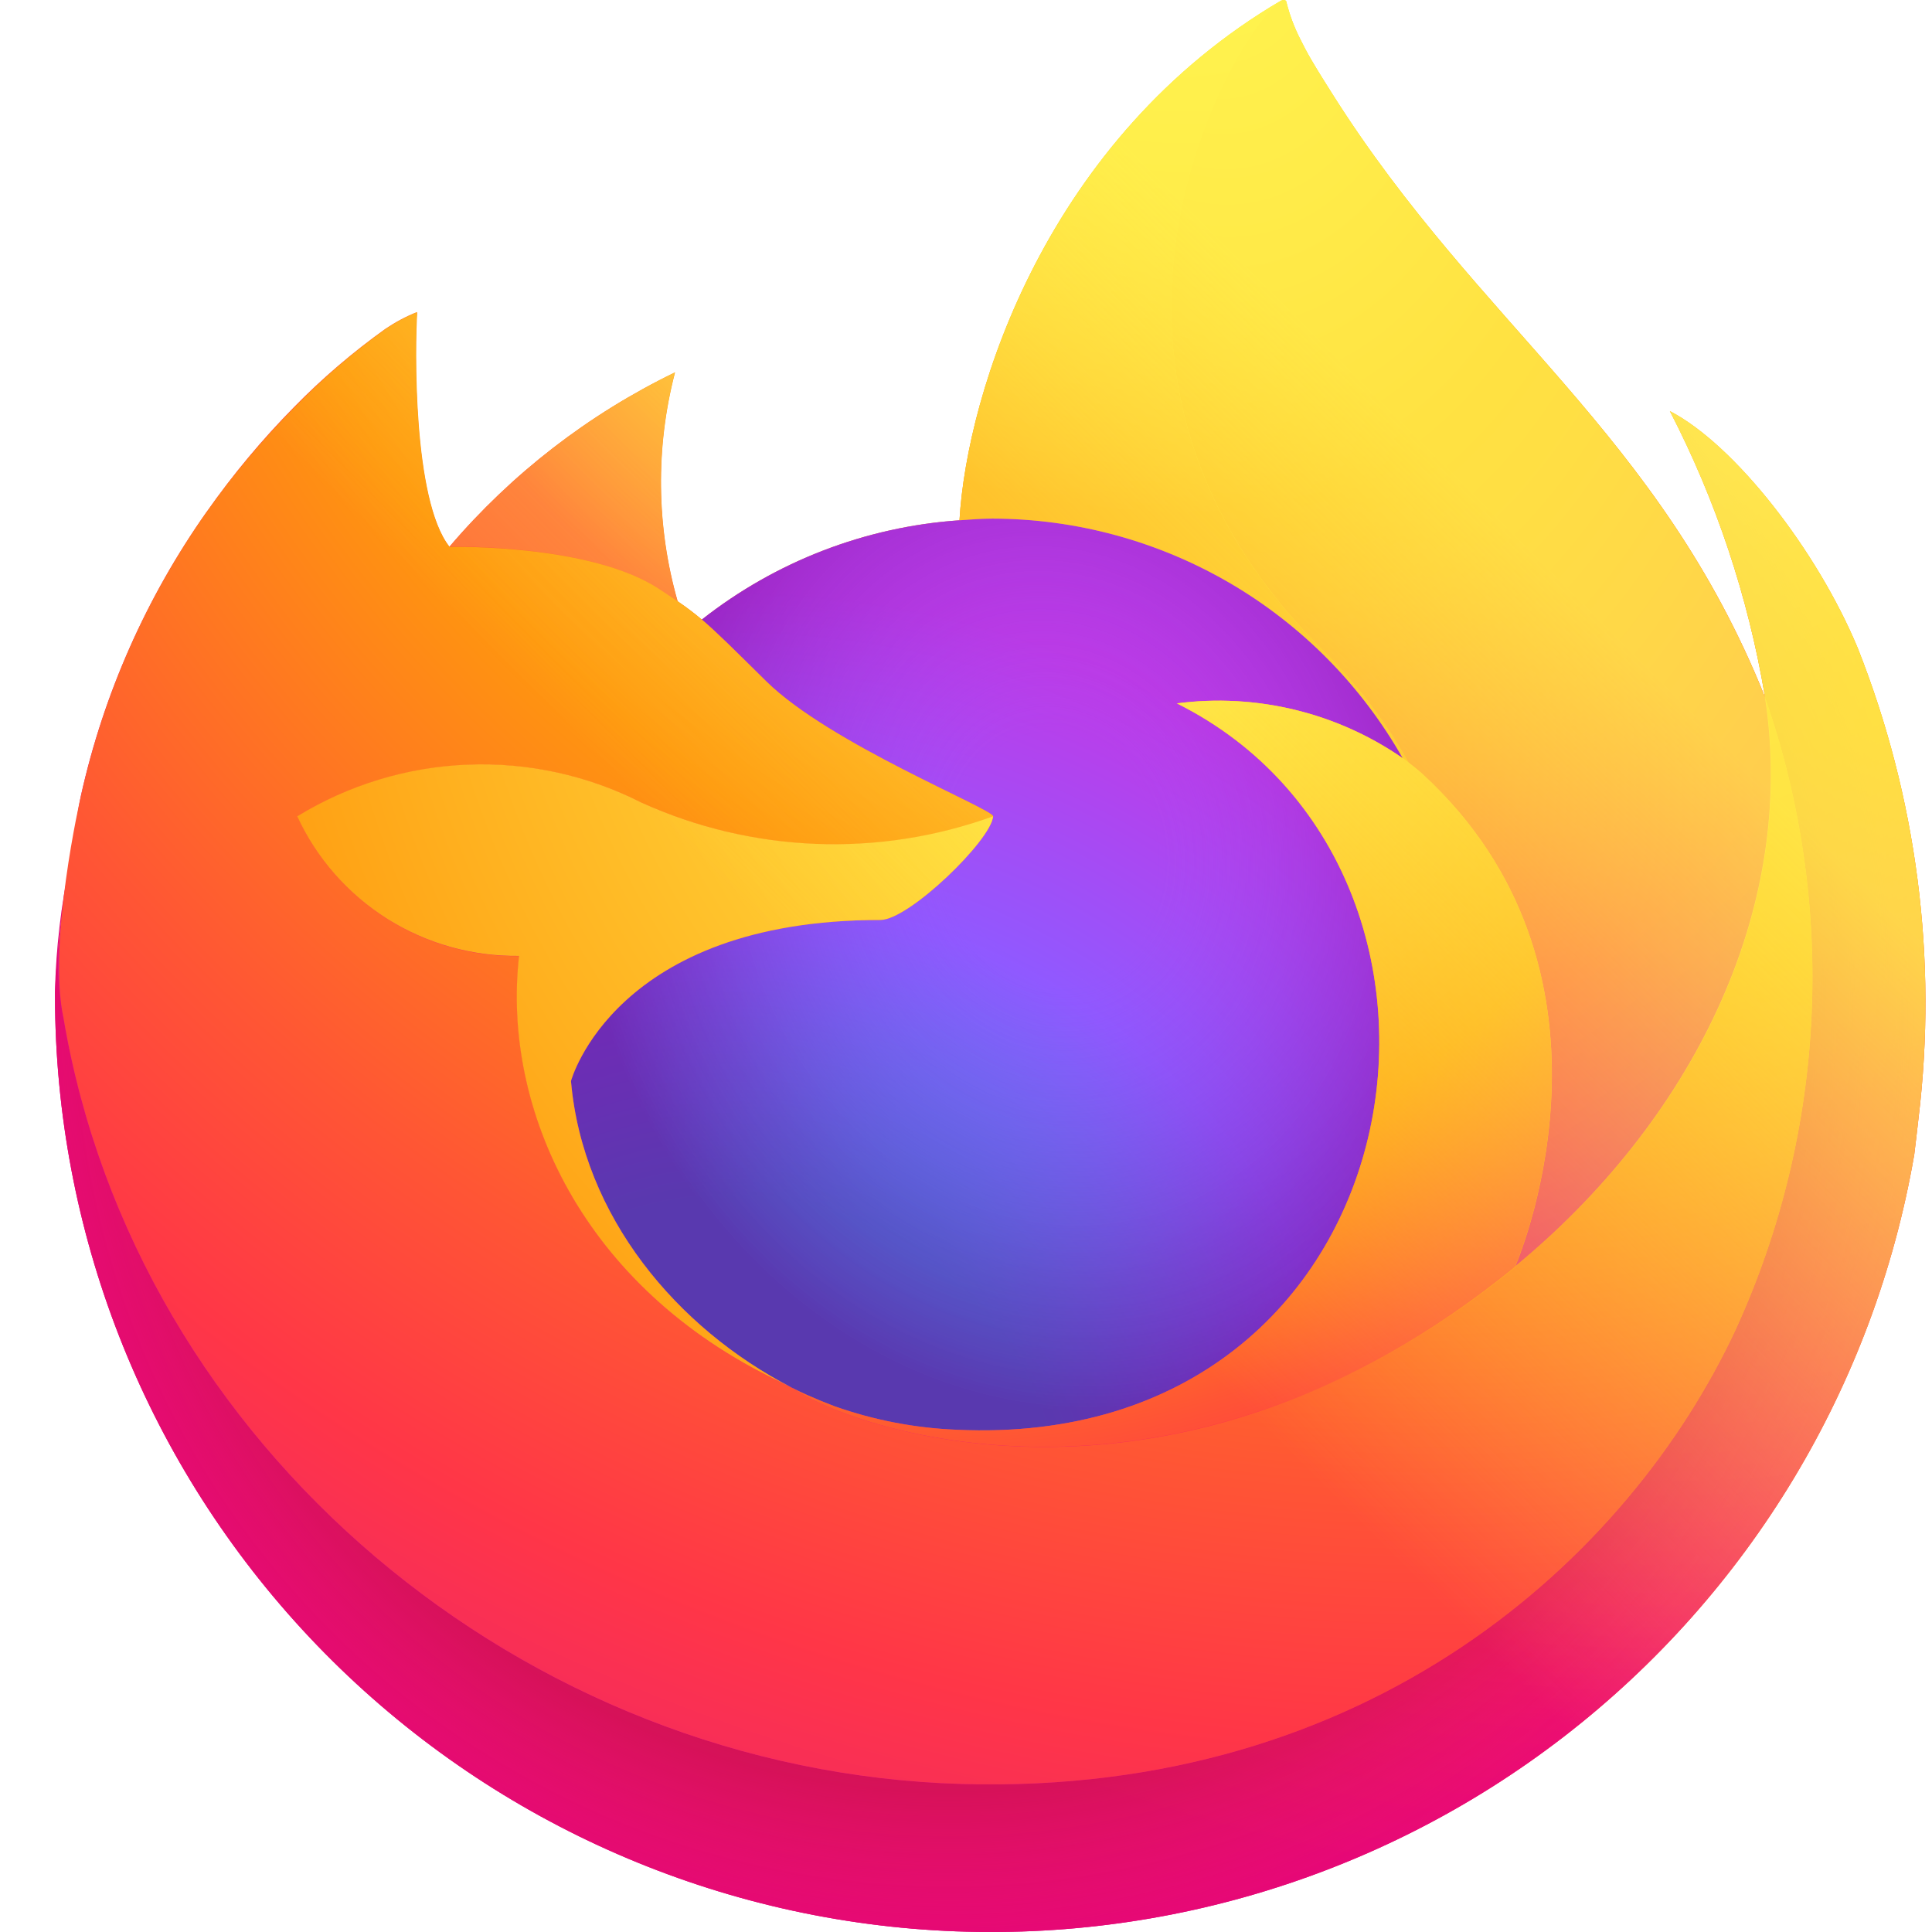
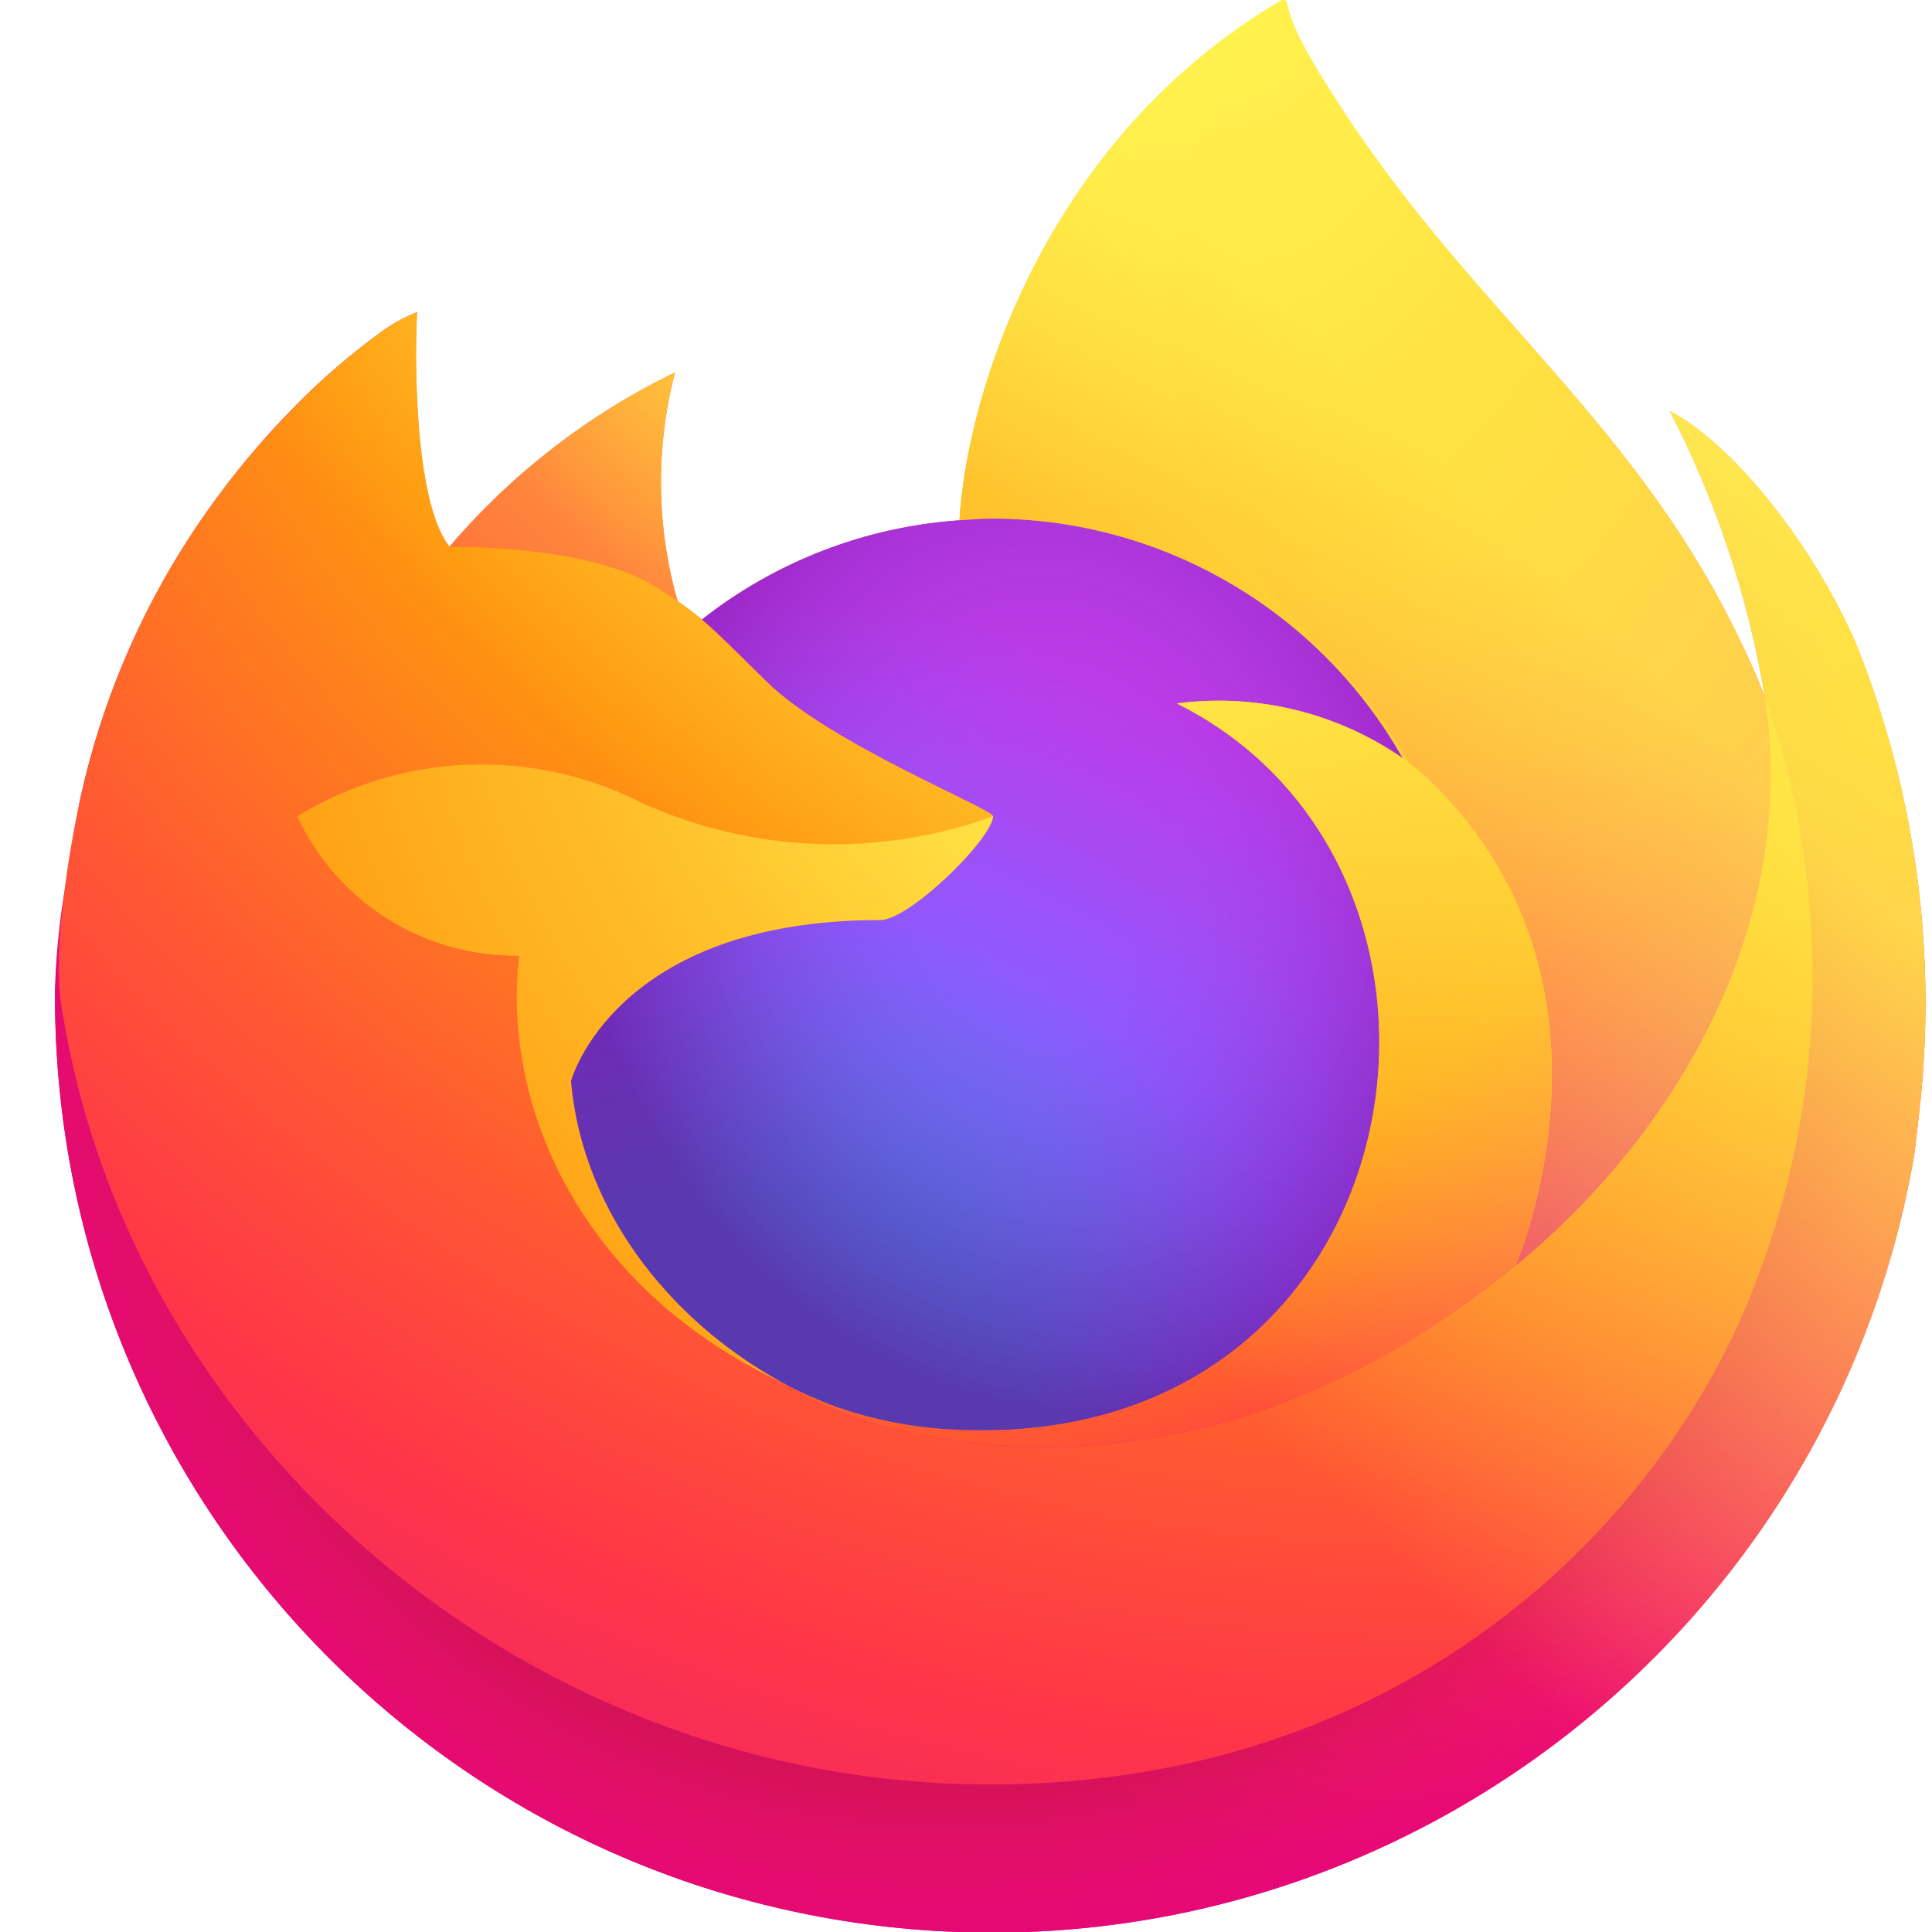
- <svg xmlns="http://www.w3.org/2000/svg" width="30" height="30" viewBox="0 0 30 30" fill="none">
-   <path d="M28.847 10.064C28.215 8.544 26.934 6.903 25.93 6.384C26.646 7.77 27.143 9.259 27.403 10.797L27.405 10.822C25.761 6.723 22.974 5.071 20.697 1.472C20.582 1.29 20.466 1.108 20.354 0.915C20.29 0.805 20.239 0.706 20.194 0.615C20.1 0.432 20.027 0.239 19.977 0.039C19.977 0.03 19.974 0.021 19.968 0.014C19.962 0.007 19.953 0.003 19.944 0.002C19.935 -0.001 19.926 -0.001 19.917 0.002C19.915 0.002 19.912 0.005 19.91 0.006C19.907 0.007 19.903 0.01 19.899 0.012L19.905 0.002C16.253 2.14 15.014 6.099 14.899 8.079C13.441 8.179 12.047 8.717 10.898 9.621C10.778 9.52 10.653 9.425 10.523 9.337C10.192 8.177 10.178 6.95 10.482 5.783C9.141 6.433 7.949 7.354 6.982 8.488H6.976C6.399 7.757 6.44 5.349 6.473 4.846C6.302 4.914 6.14 5.001 5.987 5.104C5.479 5.467 5.003 5.874 4.566 6.321C4.068 6.826 3.614 7.371 3.207 7.952V7.954V7.951C2.272 9.277 1.609 10.774 1.256 12.357L1.237 12.453C1.209 12.581 1.111 13.222 1.094 13.361C1.094 13.372 1.092 13.382 1.09 13.393C0.963 14.054 0.884 14.724 0.854 15.397L0.854 15.472C0.858 19.113 2.226 22.62 4.69 25.3C7.154 27.98 10.534 29.639 14.161 29.948C17.789 30.256 21.4 29.193 24.282 26.968C27.163 24.744 29.105 21.518 29.724 17.931C29.748 17.743 29.768 17.558 29.79 17.368C30.09 14.893 29.765 12.382 28.847 10.064ZM12.089 21.446C12.157 21.478 12.22 21.514 12.29 21.545L12.3 21.551C12.23 21.517 12.159 21.482 12.089 21.446ZM27.406 10.825V10.811L27.409 10.826L27.406 10.825Z" fill="url(#paint0_linear_404_191)" />
-   <path d="M28.847 10.064C28.215 8.544 26.934 6.903 25.93 6.384C26.646 7.77 27.143 9.259 27.403 10.797V10.811L27.405 10.827C28.526 14.034 28.364 17.55 26.953 20.64C25.286 24.215 21.253 27.88 14.939 27.702C8.117 27.509 2.109 22.447 0.985 15.816C0.781 14.771 0.985 14.241 1.088 13.391C0.948 14.051 0.87 14.723 0.854 15.397L0.854 15.472C0.858 19.113 2.226 22.62 4.69 25.3C7.154 27.98 10.534 29.639 14.161 29.948C17.789 30.256 21.4 29.194 24.282 26.968C27.163 24.744 29.105 21.518 29.724 17.931C29.748 17.743 29.768 17.558 29.79 17.368C30.09 14.893 29.765 12.382 28.847 10.064Z" fill="url(#paint1_radial_404_191)" />
-   <path d="M28.847 10.064C28.215 8.544 26.934 6.903 25.93 6.384C26.646 7.77 27.143 9.259 27.403 10.797V10.811L27.405 10.827C28.526 14.034 28.364 17.55 26.953 20.64C25.286 24.215 21.253 27.88 14.939 27.702C8.117 27.509 2.109 22.447 0.985 15.816C0.781 14.771 0.985 14.241 1.088 13.391C0.948 14.051 0.87 14.723 0.854 15.397L0.854 15.472C0.858 19.113 2.226 22.62 4.69 25.3C7.154 27.98 10.534 29.639 14.161 29.948C17.789 30.256 21.4 29.194 24.282 26.968C27.163 24.744 29.105 21.518 29.724 17.931C29.748 17.743 29.768 17.558 29.79 17.368C30.09 14.893 29.765 12.382 28.847 10.064Z" fill="url(#paint2_radial_404_191)" />
-   <path d="M21.781 11.774C21.813 11.796 21.842 11.818 21.872 11.84C21.506 11.192 21.052 10.599 20.521 10.079C16.002 5.559 19.337 0.278 19.899 0.01L19.905 0.002C16.253 2.14 15.014 6.099 14.899 8.079C15.069 8.067 15.237 8.053 15.41 8.053C16.706 8.056 17.978 8.401 19.097 9.054C20.216 9.708 21.142 10.646 21.781 11.774Z" fill="url(#paint3_radial_404_191)" />
-   <path d="M15.42 12.676C15.396 13.038 14.118 14.285 13.671 14.285C9.537 14.285 8.866 16.786 8.866 16.786C9.049 18.892 10.516 20.627 12.29 21.545C12.371 21.587 12.454 21.625 12.536 21.662C12.678 21.725 12.82 21.783 12.963 21.837C13.572 22.052 14.209 22.175 14.855 22.201C22.102 22.541 23.505 13.536 18.276 10.922C19.509 10.762 20.759 11.065 21.782 11.773C21.143 10.646 20.217 9.708 19.098 9.054C17.979 8.401 16.706 8.055 15.411 8.053C15.238 8.053 15.069 8.067 14.9 8.079C13.441 8.179 12.047 8.717 10.898 9.621C11.12 9.809 11.37 10.059 11.897 10.579C12.884 11.551 15.414 12.558 15.42 12.676Z" fill="url(#paint4_radial_404_191)" />
-   <path d="M15.42 12.676C15.396 13.038 14.118 14.285 13.671 14.285C9.537 14.285 8.866 16.786 8.866 16.786C9.049 18.892 10.516 20.627 12.29 21.545C12.371 21.587 12.454 21.625 12.536 21.662C12.678 21.725 12.82 21.783 12.963 21.837C13.572 22.052 14.209 22.175 14.855 22.201C22.102 22.541 23.505 13.536 18.276 10.922C19.509 10.762 20.759 11.065 21.782 11.773C21.143 10.646 20.217 9.708 19.098 9.054C17.979 8.401 16.706 8.055 15.411 8.053C15.238 8.053 15.069 8.067 14.9 8.079C13.441 8.179 12.047 8.717 10.898 9.621C11.12 9.809 11.37 10.059 11.897 10.579C12.884 11.551 15.414 12.558 15.42 12.676Z" fill="url(#paint5_radial_404_191)" />
-   <path d="M10.22 9.138C10.338 9.213 10.435 9.278 10.52 9.337C10.189 8.177 10.175 6.95 10.479 5.783C9.138 6.433 7.946 7.354 6.979 8.488C7.05 8.486 9.16 8.448 10.22 9.138Z" fill="url(#paint6_radial_404_191)" />
-   <path d="M0.988 15.816C2.11 22.447 8.119 27.509 14.941 27.702C21.255 27.881 25.288 24.215 26.955 20.64C28.366 17.55 28.528 14.034 27.407 10.827V10.813C27.407 10.802 27.405 10.795 27.407 10.799L27.41 10.823C27.926 14.191 26.213 17.454 23.535 19.66L23.527 19.679C18.309 23.928 13.316 22.242 12.305 21.555C12.235 21.521 12.164 21.486 12.094 21.449C9.051 19.995 7.795 17.223 8.064 14.846C7.342 14.857 6.632 14.658 6.021 14.274C5.41 13.889 4.923 13.335 4.62 12.68C5.418 12.191 6.329 11.914 7.265 11.877C8.2 11.839 9.13 12.042 9.965 12.465C11.687 13.247 13.647 13.324 15.425 12.68C15.419 12.562 12.889 11.554 11.902 10.583C11.375 10.063 11.125 9.813 10.903 9.625C10.783 9.523 10.658 9.429 10.528 9.341C10.441 9.282 10.344 9.218 10.228 9.141C9.167 8.452 7.058 8.49 6.988 8.492H6.981C6.405 7.761 6.446 5.353 6.479 4.85C6.308 4.918 6.145 5.005 5.993 5.107C5.485 5.47 5.009 5.878 4.572 6.325C4.073 6.828 3.616 7.372 3.207 7.952V7.954V7.951C2.273 9.277 1.609 10.774 1.257 12.357C1.249 12.386 0.733 14.645 0.988 15.816Z" fill="url(#paint7_radial_404_191)" />
-   <path d="M20.522 10.079C21.053 10.6 21.508 11.193 21.873 11.842C21.953 11.902 22.027 11.962 22.091 12.02C25.387 15.059 23.66 19.355 23.531 19.66C26.209 17.454 27.921 14.191 27.406 10.823C25.762 6.723 22.974 5.071 20.697 1.472C20.582 1.29 20.467 1.108 20.354 0.915C20.29 0.805 20.239 0.706 20.194 0.615C20.1 0.432 20.027 0.239 19.977 0.039C19.977 0.03 19.974 0.021 19.968 0.014C19.962 0.007 19.953 0.003 19.944 0.002C19.935 -0.001 19.926 -0.001 19.917 0.002C19.915 0.002 19.912 0.005 19.91 0.006C19.908 0.007 19.903 0.01 19.899 0.012C19.337 0.278 16.002 5.559 20.522 10.079Z" fill="url(#paint8_radial_404_191)" />
-   <path d="M22.088 12.018C22.025 11.96 21.95 11.9 21.87 11.84C21.841 11.818 21.812 11.796 21.78 11.773C20.757 11.065 19.508 10.762 18.274 10.922C23.504 13.537 22.101 22.541 14.853 22.201C14.208 22.175 13.57 22.052 12.961 21.837C12.819 21.783 12.677 21.725 12.534 21.662C12.452 21.624 12.37 21.587 12.289 21.545L12.299 21.551C13.31 22.241 18.302 23.926 23.521 19.675L23.529 19.656C23.659 19.353 25.386 15.056 22.088 12.018Z" fill="url(#paint9_radial_404_191)" />
-   <path d="M8.866 16.786C8.866 16.786 9.537 14.285 13.671 14.285C14.118 14.285 15.397 13.038 15.42 12.676C13.642 13.32 11.683 13.243 9.961 12.462C9.126 12.038 8.196 11.835 7.26 11.873C6.324 11.91 5.414 12.187 4.615 12.676C4.918 13.332 5.405 13.885 6.016 14.27C6.628 14.654 7.337 14.853 8.06 14.843C7.79 17.22 9.047 19.992 12.089 21.445C12.157 21.478 12.221 21.513 12.29 21.544C10.515 20.627 9.049 18.892 8.866 16.786Z" fill="url(#paint10_radial_404_191)" />
-   <path d="M28.847 10.064C28.215 8.544 26.934 6.903 25.93 6.384C26.646 7.77 27.143 9.259 27.403 10.797L27.405 10.822C25.761 6.723 22.974 5.071 20.697 1.472C20.582 1.29 20.466 1.108 20.354 0.915C20.29 0.805 20.239 0.706 20.194 0.615C20.1 0.432 20.027 0.239 19.977 0.039C19.977 0.03 19.974 0.021 19.968 0.014C19.962 0.007 19.953 0.003 19.944 0.002C19.935 -0.001 19.926 -0.001 19.917 0.002C19.915 0.002 19.912 0.005 19.91 0.006C19.907 0.007 19.903 0.01 19.899 0.012L19.905 0.002C16.253 2.14 15.014 6.099 14.899 8.079C15.069 8.067 15.237 8.053 15.411 8.053C16.706 8.055 17.978 8.401 19.098 9.054C20.216 9.708 21.142 10.646 21.781 11.773C20.759 11.065 19.509 10.762 18.276 10.922C23.505 13.537 22.102 22.541 14.854 22.202C14.209 22.175 13.572 22.052 12.963 21.837C12.82 21.783 12.678 21.725 12.536 21.662C12.454 21.624 12.371 21.587 12.29 21.545L12.3 21.551C12.23 21.517 12.159 21.482 12.089 21.446C12.157 21.478 12.22 21.514 12.29 21.545C10.515 20.627 9.049 18.892 8.866 16.786C8.866 16.786 9.537 14.285 13.671 14.285C14.118 14.285 15.397 13.038 15.42 12.676C15.414 12.558 12.884 11.551 11.897 10.579C11.37 10.059 11.12 9.809 10.898 9.621C10.778 9.52 10.653 9.425 10.523 9.337C10.192 8.177 10.178 6.95 10.482 5.783C9.141 6.433 7.949 7.354 6.982 8.488H6.976C6.399 7.757 6.44 5.349 6.473 4.846C6.302 4.914 6.14 5.001 5.987 5.104C5.479 5.467 5.003 5.874 4.566 6.321C4.068 6.826 3.614 7.371 3.207 7.952V7.954V7.951C2.272 9.277 1.609 10.774 1.256 12.357L1.237 12.453C1.209 12.581 1.087 13.23 1.069 13.37C1.069 13.381 1.069 13.359 1.069 13.37C0.957 14.041 0.885 14.718 0.854 15.397L0.854 15.472C0.858 19.113 2.226 22.62 4.69 25.3C7.154 27.98 10.534 29.639 14.161 29.948C17.789 30.256 21.4 29.193 24.282 26.968C27.163 24.744 29.105 21.518 29.724 17.931C29.748 17.743 29.768 17.558 29.79 17.368C30.09 14.893 29.765 12.382 28.847 10.064ZM27.404 10.811L27.407 10.826L27.404 10.811Z" fill="url(#paint11_linear_404_191)" />
+ <svg xmlns="http://www.w3.org/2000/svg" width="30" height="30" fill="none">
+   <path d="M28.847 10.064c-.632-1.52-1.913-3.161-2.917-3.68a15.106 15.106 0 011.473 4.413l.002.025c-1.644-4.099-4.431-5.751-6.708-9.35-.115-.182-.23-.364-.343-.557a4.548 4.548 0 01-.16-.3 2.646 2.646 0 01-.217-.576.037.037 0 00-.033-.037.052.052 0 00-.027 0l-.007.004c-.003 0-.007.004-.01.006l.005-.01c-3.652 2.138-4.891 6.097-5.006 8.077a7.273 7.273 0 00-4 1.542 4.34 4.34 0 00-.376-.284 6.74 6.74 0 01-.04-3.554 10.769 10.769 0 00-3.5 2.705h-.007c-.577-.73-.536-3.14-.503-3.642a2.6 2.6 0 00-.486.258c-.508.363-.984.77-1.42 1.217-.499.505-.953 1.05-1.36 1.63v.003-.003a12.28 12.28 0 00-1.95 4.406l-.02.096c-.028.128-.126.769-.143.908 0 .01-.002.02-.004.032a13.858 13.858 0 00-.236 2.004v.075a14.54 14.54 0 0028.87 2.459c.024-.188.044-.373.066-.563.3-2.475-.025-4.986-.943-7.304zM12.089 21.446c.068.032.131.068.201.099l.01.006a7.703 7.703 0 01-.211-.105zm15.317-10.621v-.014l.003.015-.003-.001z" fill="url(#paint0_linear_404_191)" />
+   <path d="M28.847 10.064c-.632-1.52-1.913-3.161-2.917-3.68a15.106 15.106 0 011.473 4.413v.014l.002.016a13.168 13.168 0 01-.452 9.813c-1.667 3.575-5.7 7.24-12.014 7.062C8.117 27.51 2.109 22.447.985 15.816c-.204-1.045 0-1.575.103-2.425-.14.66-.218 1.332-.234 2.006v.075a14.54 14.54 0 0028.87 2.459c.024-.188.044-.373.066-.563.3-2.475-.025-4.986-.943-7.304z" fill="url(#paint1_radial_404_191)" />
+   <path d="M28.847 10.064c-.632-1.52-1.913-3.161-2.917-3.68a15.106 15.106 0 011.473 4.413v.014l.002.016a13.168 13.168 0 01-.452 9.813c-1.667 3.575-5.7 7.24-12.014 7.062C8.117 27.51 2.109 22.447.985 15.816c-.204-1.045 0-1.575.103-2.425-.14.66-.218 1.332-.234 2.006v.075a14.54 14.54 0 0028.87 2.459c.024-.188.044-.373.066-.563.3-2.475-.025-4.986-.943-7.304z" fill="url(#paint2_radial_404_191)" />
+   <path d="M21.781 11.774c.032.022.061.044.09.066a7.918 7.918 0 00-1.35-1.761C16.002 5.559 19.337.279 19.9.01l.006-.008C16.254 2.14 15.014 6.099 14.9 8.079c.17-.012.338-.026.511-.026a7.338 7.338 0 016.371 3.72z" fill="url(#paint3_radial_404_191)" />
+   <path d="M15.42 12.676c-.024.362-1.302 1.609-1.748 1.609-4.135 0-4.806 2.501-4.806 2.501.183 2.106 1.65 3.841 3.425 4.759.08.042.163.08.245.117.142.063.284.121.427.175a6.465 6.465 0 001.892.364c7.247.34 8.65-8.665 3.42-11.279a5.02 5.02 0 013.507.851 7.337 7.337 0 00-6.371-3.72c-.173 0-.342.014-.511.026a7.273 7.273 0 00-4.002 1.542c.222.188.472.438 1 .958.986.972 3.516 1.979 3.522 2.097z" fill="url(#paint4_radial_404_191)" />
+   <path d="M15.42 12.676c-.024.362-1.302 1.609-1.748 1.609-4.135 0-4.806 2.501-4.806 2.501.183 2.106 1.65 3.841 3.425 4.759.08.042.163.08.245.117.142.063.284.121.427.175a6.465 6.465 0 001.892.364c7.247.34 8.65-8.665 3.42-11.279a5.02 5.02 0 013.507.851 7.337 7.337 0 00-6.371-3.72c-.173 0-.342.014-.511.026a7.273 7.273 0 00-4.002 1.542c.222.188.472.438 1 .958.986.972 3.516 1.979 3.522 2.097z" fill="url(#paint5_radial_404_191)" />
+   <path d="M10.22 9.138c.118.075.215.14.3.199a6.741 6.741 0 01-.04-3.554 10.769 10.769 0 00-3.5 2.705c.07-.002 2.18-.04 3.24.65z" fill="url(#paint6_radial_404_191)" />
+   <path d="M.988 15.816c1.122 6.63 7.13 11.693 13.953 11.886 6.314.179 10.347-3.487 12.014-7.062a13.168 13.168 0 00.452-9.813v-.014c0-.011-.002-.018 0-.014l.003.024c.516 3.368-1.197 6.63-3.875 8.837l-.008.019c-5.218 4.25-10.211 2.564-11.222 1.876a7.708 7.708 0 01-.211-.106c-3.043-1.454-4.3-4.226-4.03-6.603A3.734 3.734 0 014.62 12.68a5.484 5.484 0 015.345-.215 7.24 7.24 0 005.46.215c-.006-.118-2.537-1.126-3.523-2.097-.527-.52-.777-.77-1-.958a4.36 4.36 0 00-.374-.284 20.256 20.256 0 00-.3-.2c-1.061-.69-3.17-.651-3.24-.65h-.007c-.576-.73-.535-3.138-.502-3.641-.17.068-.334.155-.486.257-.508.363-.984.77-1.42 1.218-.5.503-.957 1.047-1.366 1.627v.002-.003a12.28 12.28 0 00-1.95 4.406c-.008.03-.524 2.288-.27 3.46z" fill="url(#paint7_radial_404_191)" />
+   <path d="M20.522 10.079c.53.52.986 1.114 1.35 1.763.08.06.155.12.219.178 3.296 3.039 1.569 7.335 1.44 7.64 2.678-2.206 4.39-5.469 3.875-8.837-1.644-4.1-4.432-5.752-6.71-9.35a17.67 17.67 0 01-.342-.558 4.548 4.548 0 01-.16-.3 2.645 2.645 0 01-.217-.576.038.038 0 00-.033-.037.051.051 0 00-.027 0l-.007.004c-.002 0-.007.004-.01.006-.563.266-3.898 5.547.622 10.067z" fill="url(#paint8_radial_404_191)" />
+   <path d="M22.088 12.018a3.048 3.048 0 00-.218-.178l-.09-.067a5.02 5.02 0 00-3.506-.85c5.23 2.614 3.827 11.618-3.42 11.278a6.469 6.469 0 01-1.893-.364 7.668 7.668 0 01-.427-.175c-.082-.038-.164-.075-.245-.117l.01.006c1.01.69 6.003 2.375 11.222-1.876l.008-.019c.13-.303 1.857-4.6-1.44-7.638z" fill="url(#paint9_radial_404_191)" />
+   <path d="M8.866 16.786s.67-2.5 4.806-2.5c.446 0 1.725-1.248 1.748-1.61a7.24 7.24 0 01-5.46-.214 5.485 5.485 0 00-5.345.214 3.734 3.734 0 003.445 2.167c-.27 2.377.987 5.149 4.03 6.602.067.033.13.068.2.1-1.775-.918-3.241-2.653-3.424-4.759z" fill="url(#paint10_radial_404_191)" />
+   <path d="M28.847 10.064c-.632-1.52-1.913-3.161-2.917-3.68a15.106 15.106 0 011.473 4.413l.002.025c-1.644-4.099-4.431-5.751-6.708-9.35-.115-.182-.23-.364-.343-.557a4.548 4.548 0 01-.16-.3 2.646 2.646 0 01-.217-.576.037.037 0 00-.033-.037.052.052 0 00-.027 0l-.007.004c-.003 0-.007.004-.01.006l.005-.01c-3.652 2.138-4.891 6.097-5.006 8.077.17-.012.338-.026.512-.026a7.338 7.338 0 016.37 3.72 5.02 5.02 0 00-3.505-.85c5.23 2.614 3.826 11.618-3.421 11.279a6.466 6.466 0 01-1.892-.365 7.744 7.744 0 01-.427-.175c-.082-.038-.165-.075-.246-.117l.01.006a7.703 7.703 0 01-.211-.105c.068.032.131.068.201.099-1.775-.918-3.241-2.653-3.424-4.759 0 0 .67-2.5 4.805-2.5.447 0 1.726-1.248 1.749-1.61-.006-.118-2.536-1.125-3.523-2.097-.527-.52-.777-.77-.999-.958a4.34 4.34 0 00-.375-.284 6.74 6.74 0 01-.04-3.554 10.769 10.769 0 00-3.5 2.705h-.007c-.577-.73-.536-3.14-.503-3.642a2.6 2.6 0 00-.486.258c-.508.363-.984.77-1.42 1.217-.499.505-.953 1.05-1.36 1.63v.003-.003a12.28 12.28 0 00-1.95 4.406l-.02.096c-.028.128-.15.777-.168.917 0 .01 0-.01 0 0a17.01 17.01 0 00-.215 2.027v.075a14.54 14.54 0 0028.87 2.459c.024-.188.044-.373.066-.563.3-2.475-.025-4.986-.943-7.304zm-1.443.747l.003.015-.003-.015z" fill="url(#paint11_linear_404_191)" />
  <defs>
-     <linearGradient id="paint0_linear_404_191" x1="26.922" y1="4.648" x2="2.785" y2="27.936" gradientUnits="userSpaceOnUse">
-       <stop offset="0.048" stop-color="#FFF44F" />
-       <stop offset="0.111" stop-color="#FFE847" />
-       <stop offset="0.225" stop-color="#FFC830" />
-       <stop offset="0.368" stop-color="#FF980E" />
-       <stop offset="0.401" stop-color="#FF8B16" />
-       <stop offset="0.462" stop-color="#FF672A" />
-       <stop offset="0.534" stop-color="#FF3647" />
-       <stop offset="0.705" stop-color="#E31587" />
-     </linearGradient>
-     <radialGradient id="paint1_radial_404_191" cx="0" cy="0" r="1" gradientUnits="userSpaceOnUse" gradientTransform="translate(25.8071 3.32945) scale(30.3113 30.3113)">
-       <stop offset="0.129" stop-color="#FFBD4F" />
-       <stop offset="0.186" stop-color="#FFAC31" />
-       <stop offset="0.247" stop-color="#FF9D17" />
-       <stop offset="0.283" stop-color="#FF980E" />
-       <stop offset="0.403" stop-color="#FF563B" />
-       <stop offset="0.467" stop-color="#FF3750" />
-       <stop offset="0.71" stop-color="#F5156C" />
-       <stop offset="0.782" stop-color="#EB0878" />
-       <stop offset="0.86" stop-color="#E50080" />
+     <radialGradient id="paint1_radial_404_191" cx="0" cy="0" r="1" gradientUnits="userSpaceOnUse" gradientTransform="translate(25.807 3.33) scale(30.3113)">
+       <stop offset=".129" stop-color="#FFBD4F" />
+       <stop offset=".186" stop-color="#FFAC31" />
+       <stop offset=".247" stop-color="#FF9D17" />
+       <stop offset=".283" stop-color="#FF980E" />
+       <stop offset=".403" stop-color="#FF563B" />
+       <stop offset=".467" stop-color="#FF3750" />
+       <stop offset=".71" stop-color="#F5156C" />
+       <stop offset=".782" stop-color="#EB0878" />
+       <stop offset=".86" stop-color="#E50080" />
    </radialGradient>
-     <radialGradient id="paint2_radial_404_191" cx="0" cy="0" r="1" gradientUnits="userSpaceOnUse" gradientTransform="translate(14.7311 15.7216) scale(30.3113 30.3113)">
-       <stop offset="0.3" stop-color="#960E18" />
-       <stop offset="0.351" stop-color="#B11927" stop-opacity="0.74" />
-       <stop offset="0.435" stop-color="#DB293D" stop-opacity="0.343" />
-       <stop offset="0.497" stop-color="#F5334B" stop-opacity="0.094" />
-       <stop offset="0.53" stop-color="#FF3750" stop-opacity="0" />
+     <radialGradient id="paint2_radial_404_191" cx="0" cy="0" r="1" gradientUnits="userSpaceOnUse" gradientTransform="translate(14.731 15.722) scale(30.3113)">
+       <stop offset=".3" stop-color="#960E18" />
+       <stop offset=".351" stop-color="#B11927" stop-opacity=".74" />
+       <stop offset=".435" stop-color="#DB293D" stop-opacity=".343" />
+       <stop offset=".497" stop-color="#F5334B" stop-opacity=".094" />
+       <stop offset=".53" stop-color="#FF3750" stop-opacity="0" />
    </radialGradient>
-     <radialGradient id="paint3_radial_404_191" cx="0" cy="0" r="1" gradientUnits="userSpaceOnUse" gradientTransform="translate(18.3853 -3.54929) scale(21.9593 21.9593)">
-       <stop offset="0.132" stop-color="#FFF44F" />
-       <stop offset="0.252" stop-color="#FFDC3E" />
-       <stop offset="0.506" stop-color="#FF9D12" />
-       <stop offset="0.526" stop-color="#FF980E" />
+     <radialGradient id="paint3_radial_404_191" cx="0" cy="0" r="1" gradientUnits="userSpaceOnUse" gradientTransform="translate(18.385 -3.55) scale(21.9593)">
+       <stop offset=".132" stop-color="#FFF44F" />
+       <stop offset=".252" stop-color="#FFDC3E" />
+       <stop offset=".506" stop-color="#FF9D12" />
+       <stop offset=".526" stop-color="#FF980E" />
    </radialGradient>
-     <radialGradient id="paint4_radial_404_191" cx="0" cy="0" r="1" gradientUnits="userSpaceOnUse" gradientTransform="translate(11.3785 23.639) scale(14.4326 14.4326)">
-       <stop offset="0.353" stop-color="#3A8EE6" />
-       <stop offset="0.472" stop-color="#5C79F0" />
-       <stop offset="0.669" stop-color="#9059FF" />
+     <radialGradient id="paint4_radial_404_191" cx="0" cy="0" r="1" gradientUnits="userSpaceOnUse" gradientTransform="translate(11.379 23.639) scale(14.4326)">
+       <stop offset=".353" stop-color="#3A8EE6" />
+       <stop offset=".472" stop-color="#5C79F0" />
+       <stop offset=".669" stop-color="#9059FF" />
      <stop offset="1" stop-color="#C139E6" />
    </radialGradient>
-     <radialGradient id="paint5_radial_404_191" cx="0" cy="0" r="1" gradientUnits="userSpaceOnUse" gradientTransform="translate(16.3876 13.2374) rotate(-13.5916) scale(7.65206 8.95865)">
-       <stop offset="0.206" stop-color="#9059FF" stop-opacity="0" />
-       <stop offset="0.278" stop-color="#8C4FF3" stop-opacity="0.064" />
-       <stop offset="0.747" stop-color="#7716A8" stop-opacity="0.45" />
-       <stop offset="0.975" stop-color="#6E008B" stop-opacity="0.6" />
+     <radialGradient id="paint5_radial_404_191" cx="0" cy="0" r="1" gradientUnits="userSpaceOnUse" gradientTransform="matrix(7.43777 -1.79823 2.10528 8.70777 16.388 13.237)">
+       <stop offset=".206" stop-color="#9059FF" stop-opacity="0" />
+       <stop offset=".278" stop-color="#8C4FF3" stop-opacity=".064" />
+       <stop offset=".747" stop-color="#7716A8" stop-opacity=".45" />
+       <stop offset=".975" stop-color="#6E008B" stop-opacity=".6" />
    </radialGradient>
-     <radialGradient id="paint6_radial_404_191" cx="0" cy="0" r="1" gradientUnits="userSpaceOnUse" gradientTransform="translate(14.3483 2.08923) scale(10.3828)">
+     <radialGradient id="paint6_radial_404_191" cx="0" cy="0" r="1" gradientUnits="userSpaceOnUse" gradientTransform="translate(14.348 2.09) scale(10.3828)">
      <stop stop-color="#FFE226" />
-       <stop offset="0.121" stop-color="#FFDB27" />
-       <stop offset="0.295" stop-color="#FFC82A" />
-       <stop offset="0.502" stop-color="#FFA930" />
-       <stop offset="0.732" stop-color="#FF7E37" />
-       <stop offset="0.792" stop-color="#FF7139" />
+       <stop offset=".121" stop-color="#FFDB27" />
+       <stop offset=".295" stop-color="#FFC82A" />
+       <stop offset=".502" stop-color="#FFA930" />
+       <stop offset=".732" stop-color="#FF7E37" />
+       <stop offset=".792" stop-color="#FF7139" />
    </radialGradient>
-     <radialGradient id="paint7_radial_404_191" cx="0" cy="0" r="1" gradientUnits="userSpaceOnUse" gradientTransform="translate(22.5097 -4.49642) scale(44.2986 44.2986)">
-       <stop offset="0.113" stop-color="#FFF44F" />
-       <stop offset="0.456" stop-color="#FF980E" />
-       <stop offset="0.622" stop-color="#FF5634" />
-       <stop offset="0.716" stop-color="#FF3647" />
-       <stop offset="0.904" stop-color="#E31587" />
+     <radialGradient id="paint7_radial_404_191" cx="0" cy="0" r="1" gradientUnits="userSpaceOnUse" gradientTransform="translate(22.51 -4.496) scale(44.2986)">
+       <stop offset=".113" stop-color="#FFF44F" />
+       <stop offset=".456" stop-color="#FF980E" />
+       <stop offset=".622" stop-color="#FF5634" />
+       <stop offset=".716" stop-color="#FF3647" />
+       <stop offset=".904" stop-color="#E31587" />
    </radialGradient>
-     <radialGradient id="paint8_radial_404_191" cx="0" cy="0" r="1" gradientUnits="userSpaceOnUse" gradientTransform="translate(18.7761 -2.03321) rotate(83.976) scale(32.4675 21.3081)">
+     <radialGradient id="paint8_radial_404_191" cx="0" cy="0" r="1" gradientUnits="userSpaceOnUse" gradientTransform="matrix(3.4073 32.28822 -21.19044 2.23618 18.776 -2.033)">
      <stop stop-color="#FFF44F" />
-       <stop offset="0.06" stop-color="#FFE847" />
-       <stop offset="0.168" stop-color="#FFC830" />
-       <stop offset="0.304" stop-color="#FF980E" />
-       <stop offset="0.356" stop-color="#FF8B16" />
-       <stop offset="0.455" stop-color="#FF672A" />
-       <stop offset="0.57" stop-color="#FF3647" />
-       <stop offset="0.737" stop-color="#E31587" />
+       <stop offset=".06" stop-color="#FFE847" />
+       <stop offset=".168" stop-color="#FFC830" />
+       <stop offset=".304" stop-color="#FF980E" />
+       <stop offset=".356" stop-color="#FF8B16" />
+       <stop offset=".455" stop-color="#FF672A" />
+       <stop offset=".57" stop-color="#FF3647" />
+       <stop offset=".737" stop-color="#E31587" />
    </radialGradient>
-     <radialGradient id="paint9_radial_404_191" cx="0" cy="0" r="1" gradientUnits="userSpaceOnUse" gradientTransform="translate(14.1041 5.93484) scale(27.6564 27.6564)">
-       <stop offset="0.137" stop-color="#FFF44F" />
-       <stop offset="0.48" stop-color="#FF980E" />
-       <stop offset="0.592" stop-color="#FF5634" />
-       <stop offset="0.655" stop-color="#FF3647" />
-       <stop offset="0.904" stop-color="#E31587" />
+     <radialGradient id="paint9_radial_404_191" cx="0" cy="0" r="1" gradientUnits="userSpaceOnUse" gradientTransform="translate(14.104 5.935) scale(27.6564)">
+       <stop offset=".137" stop-color="#FFF44F" />
+       <stop offset=".48" stop-color="#FF980E" />
+       <stop offset=".592" stop-color="#FF5634" />
+       <stop offset=".655" stop-color="#FF3647" />
+       <stop offset=".904" stop-color="#E31587" />
    </radialGradient>
-     <radialGradient id="paint10_radial_404_191" cx="0" cy="0" r="1" gradientUnits="userSpaceOnUse" gradientTransform="translate(21.4046 7.55367) scale(30.2697 30.2697)">
-       <stop offset="0.094" stop-color="#FFF44F" />
-       <stop offset="0.231" stop-color="#FFE141" />
-       <stop offset="0.509" stop-color="#FFAF1E" />
-       <stop offset="0.626" stop-color="#FF980E" />
+     <radialGradient id="paint10_radial_404_191" cx="0" cy="0" r="1" gradientUnits="userSpaceOnUse" gradientTransform="translate(21.405 7.554) scale(30.2697)">
+       <stop offset=".094" stop-color="#FFF44F" />
+       <stop offset=".231" stop-color="#FFE141" />
+       <stop offset=".509" stop-color="#FFAF1E" />
+       <stop offset=".626" stop-color="#FF980E" />
    </radialGradient>
+     <linearGradient id="paint0_linear_404_191" x1="26.922" y1="4.648" x2="2.785" y2="27.936" gradientUnits="userSpaceOnUse">
+       <stop offset=".048" stop-color="#FFF44F" />
+       <stop offset=".111" stop-color="#FFE847" />
+       <stop offset=".225" stop-color="#FFC830" />
+       <stop offset=".368" stop-color="#FF980E" />
+       <stop offset=".401" stop-color="#FF8B16" />
+       <stop offset=".462" stop-color="#FF672A" />
+       <stop offset=".534" stop-color="#FF3647" />
+       <stop offset=".705" stop-color="#E31587" />
+     </linearGradient>
    <linearGradient id="paint11_linear_404_191" x1="26.633" y1="4.523" x2="6.094" y2="25.061" gradientUnits="userSpaceOnUse">
-       <stop offset="0.167" stop-color="#FFF44F" stop-opacity="0.8" />
-       <stop offset="0.266" stop-color="#FFF44F" stop-opacity="0.634" />
-       <stop offset="0.489" stop-color="#FFF44F" stop-opacity="0.217" />
-       <stop offset="0.6" stop-color="#FFF44F" stop-opacity="0" />
+       <stop offset=".167" stop-color="#FFF44F" stop-opacity=".8" />
+       <stop offset=".266" stop-color="#FFF44F" stop-opacity=".634" />
+       <stop offset=".489" stop-color="#FFF44F" stop-opacity=".217" />
+       <stop offset=".6" stop-color="#FFF44F" stop-opacity="0" />
    </linearGradient>
  </defs>
</svg>
